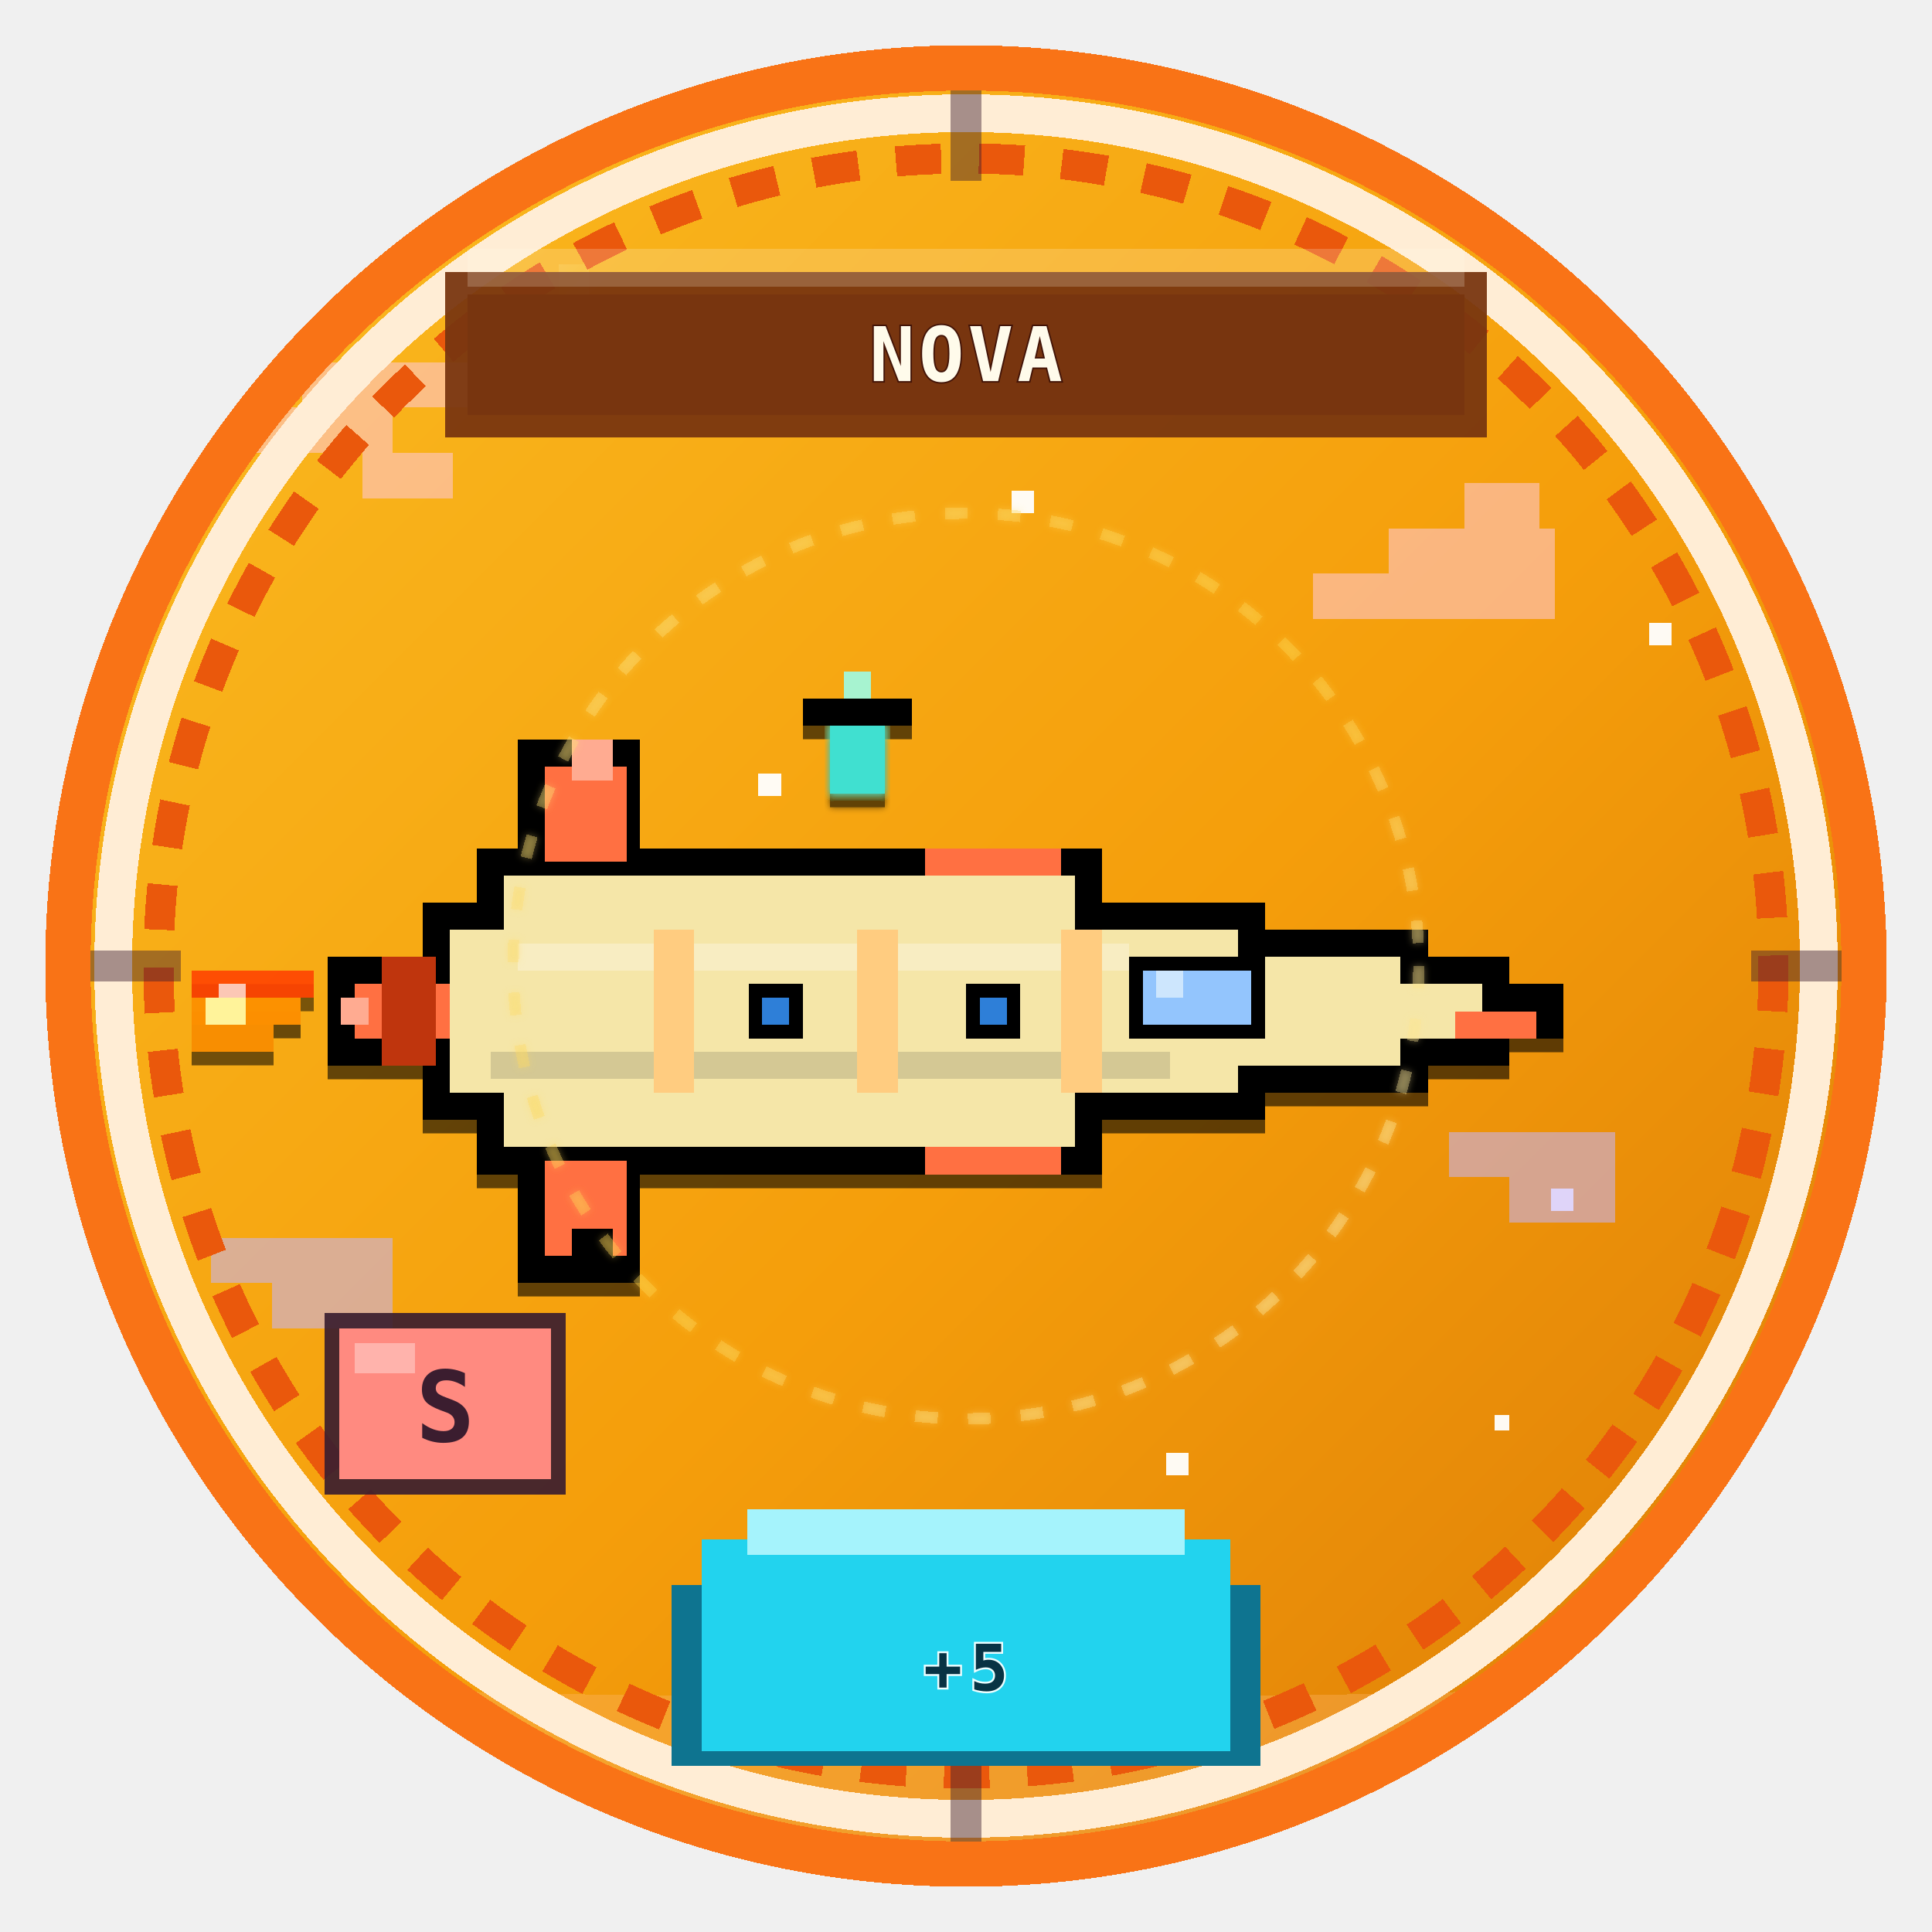
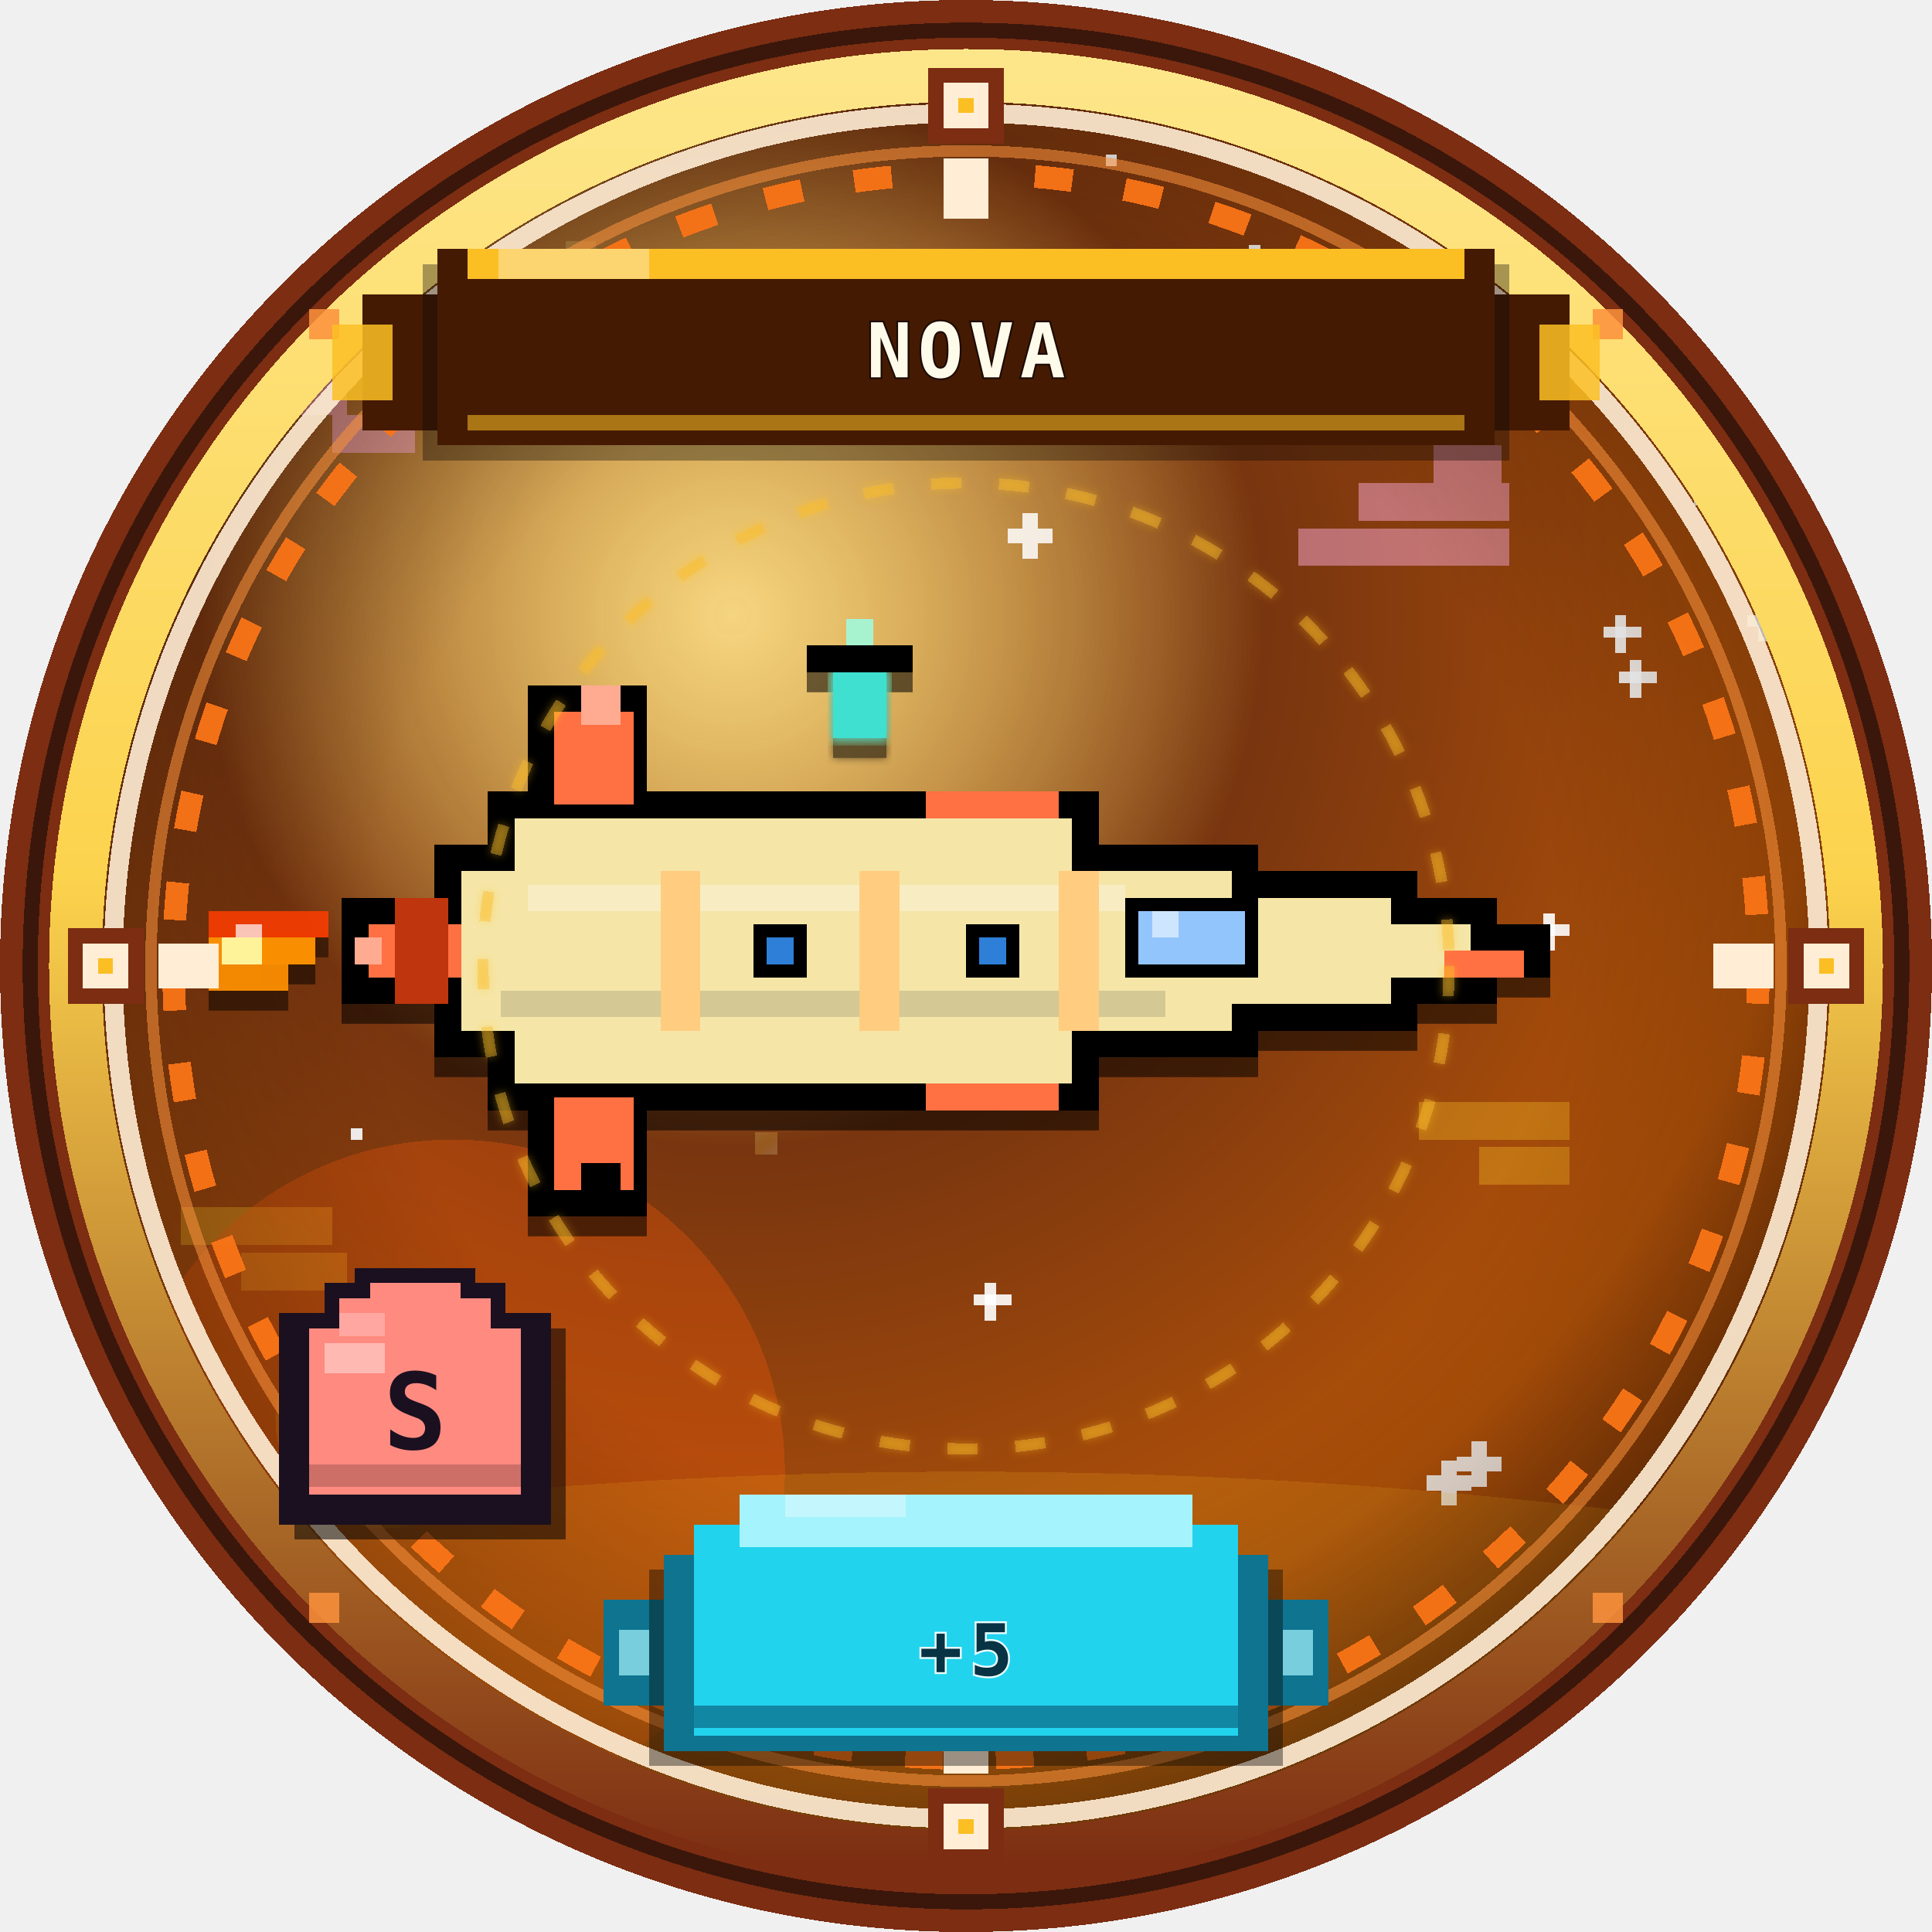
<svg xmlns="http://www.w3.org/2000/svg" viewBox="0 0 512 512" class="w-full h-full" shape-rendering="crispEdges">
  <defs>
-     <linearGradient id="bg_badge_105" x1="0%" y1="0%" x2="100%" y2="100%">
-       <stop offset="0%" stop-color="#fbbf24" />
-       <stop offset="55%" stop-color="#f59e0b" />
-       <stop offset="100%" stop-color="#d97706" />
-     </linearGradient>
+     <radialGradient id="bg_badge_105" cx="38%" cy="32%" r="78%">
+       <stop offset="0%" stop-color="#fbbf24" stop-opacity="0.55" />
+       <stop offset="35%" stop-color="#78350f" />
+       <stop offset="72%" stop-color="#b45309" />
+       <stop offset="100%" stop-color="#451a03" />
+     </radialGradient>
    <linearGradient id="hull_badge_105" x1="0%" y1="0%" x2="100%" y2="0%">
      <stop offset="0%" stop-color="#d4af37" />
      <stop offset="50%" stop-color="#fcf6ba" />
      <stop offset="100%" stop-color="#aa8822" />
    </linearGradient>
    <linearGradient id="frame_badge_105" x1="0%" y1="0%" x2="100%" y2="100%">
      <stop offset="0%" stop-color="#fde68a" />
      <stop offset="50%" stop-color="#fcd34d" />
      <stop offset="100%" stop-color="#fef3c7" />
    </linearGradient>
+     <linearGradient id="rim_badge_105" x1="0%" y1="0%" x2="0%" y2="100%">
+       <stop offset="0%" stop-color="#fde68a" />
+       <stop offset="45%" stop-color="#fcd34d" />
+       <stop offset="100%" stop-color="#7c2d12" />
+     </linearGradient>
+     <radialGradient id="vignette_badge_105" cx="50%" cy="48%" r="55%">
+       <stop offset="55%" stop-color="#000000" stop-opacity="0" />
+       <stop offset="100%" stop-color="#000000" stop-opacity="0.42" />
+     </radialGradient>
    <filter id="shadow_badge_105" x="-50%" y="-50%" width="200%" height="200%">
-       <feDropShadow dx="0" dy="4" stdDeviation="0" flood-color="#000" flood-opacity="0.6" />
+       <feDropShadow dx="0" dy="6" stdDeviation="0" flood-color="#000" flood-opacity="0.55" />
    </filter>
    <filter id="glow_badge_105">
-       <feGaussianBlur stdDeviation="1" result="blur" />
+       <feGaussianBlur stdDeviation="1.2" result="blur" />
      <feComposite in="SourceGraphic" in2="blur" operator="over" />
    </filter>
    <filter id="text_glow_badge_105" x="-50%" y="-50%" width="200%" height="200%">
      <feGaussianBlur stdDeviation="2" result="blur" />
      <feMerge>
        <feMergeNode in="blur" />
        <feMergeNode in="SourceGraphic" />
      </feMerge>
    </filter>
    <clipPath id="clip_badge_105">
-       <circle cx="256" cy="256" r="240" />
+       <circle cx="256" cy="256" r="236" />
    </clipPath>
  </defs>
  <g clip-path="url(#clip_badge_105)">
    <rect width="512" height="512" fill="url(#bg_badge_105)" />
-     <g fill="#ffffff" fill-opacity="0.95" shape-rendering="crispEdges">
-       <rect x="437" y="165" width="6" height="6" />
-       <rect x="472" y="152" width="6" height="6" />
-       <rect x="176" y="98" width="4" height="4" />
-       <rect x="376" y="93" width="4" height="4" />
-       <rect x="184" y="100" width="4" height="4" />
-       <rect x="201" y="205" width="6" height="6" />
-       <rect x="457" y="121" width="6" height="6" />
-       <rect x="309" y="385" width="6" height="6" />
-       <rect x="268" y="130" width="6" height="6" />
-       <rect x="495" y="264" width="4" height="4" />
-       <rect x="411" y="315" width="6" height="6" />
-       <rect x="484" y="391" width="6" height="6" />
-       <rect x="204" y="231" width="4" height="4" />
-       <rect x="380" y="265" width="6" height="6" />
-       <rect x="263" y="252" width="6" height="6" />
-       <rect x="396" y="375" width="4" height="4" />
+     <g fill="#ffffff" shape-rendering="crispEdges">
+       <rect x="429" y="178" width="10" height="3" fill-opacity="0.9" />
+       <rect x="432" y="175" width="3" height="10" fill-opacity="0.9" />
+       <rect x="463" y="163" width="10" height="3" fill-opacity="0.9" />
+       <rect x="466" y="160" width="3" height="10" fill-opacity="0.9" />
+       <rect x="179" y="101" width="4" height="4" fill-opacity="0.95" />
+       <rect x="93" y="299" width="3" height="3" fill-opacity="0.95" />
+       <rect x="223" y="190" width="4" height="4" fill-opacity="0.95" />
+       <rect x="453" y="126" width="4" height="4" fill-opacity="0.85" />
+       <rect x="449" y="130" width="12" height="4" fill-opacity="0.85" />
+       <rect x="453" y="134" width="4" height="4" fill-opacity="0.85" />
+       <rect x="311" y="419" width="4" height="4" fill-opacity="0.85" />
+       <rect x="307" y="423" width="12" height="4" fill-opacity="0.85" />
+       <rect x="311" y="427" width="4" height="4" fill-opacity="0.85" />
+       <rect x="271" y="136" width="4" height="4" fill-opacity="0.85" />
+       <rect x="267" y="140" width="12" height="4" fill-opacity="0.85" />
+       <rect x="271" y="144" width="4" height="4" fill-opacity="0.85" />
+       <rect x="485" y="285" width="4" height="4" fill-opacity="0.95" />
+       <rect x="382" y="387" width="4" height="4" fill-opacity="0.85" />
+       <rect x="378" y="391" width="12" height="4" fill-opacity="0.85" />
+       <rect x="382" y="395" width="4" height="4" fill-opacity="0.85" />
+       <rect x="474" y="330" width="4" height="4" fill-opacity="0.95" />
+       <rect x="258" y="343" width="10" height="3" fill-opacity="0.9" />
+       <rect x="261" y="340" width="3" height="10" fill-opacity="0.9" />
+       <rect x="406" y="245" width="10" height="3" fill-opacity="0.9" />
+       <rect x="409" y="242" width="3" height="10" fill-opacity="0.9" />
+       <rect x="473" y="352" width="4" height="4" fill-opacity="0.85" />
+       <rect x="469" y="356" width="12" height="4" fill-opacity="0.85" />
+       <rect x="473" y="360" width="4" height="4" fill-opacity="0.85" />
+       <rect x="347" y="85" width="3" height="3" fill-opacity="0.95" />
+       <rect x="146" y="86" width="3" height="3" fill-opacity="0.95" />
+       <rect x="390" y="382" width="4" height="4" fill-opacity="0.85" />
+       <rect x="386" y="386" width="12" height="4" fill-opacity="0.85" />
+       <rect x="390" y="390" width="4" height="4" fill-opacity="0.85" />
+       <rect x="293" y="41" width="3" height="3" fill-opacity="0.95" />
+       <rect x="425" y="166" width="10" height="3" fill-opacity="0.9" />
+       <rect x="428" y="163" width="3" height="10" fill-opacity="0.9" />
+       <rect x="237" y="269" width="4" height="4" fill-opacity="0.85" />
+       <rect x="233" y="273" width="12" height="4" fill-opacity="0.85" />
+       <rect x="237" y="277" width="4" height="4" fill-opacity="0.85" />
+       <rect x="328" y="68" width="10" height="3" fill-opacity="0.9" />
+       <rect x="331" y="65" width="3" height="10" fill-opacity="0.9" />
    </g>
-     <g opacity="0.55" shape-rendering="crispEdges">
-       <g fill="#ffc8dd">
-         <rect x="64" y="108" width="40" height="12" />
-         <rect x="80" y="96" width="48" height="12" />
-         <rect x="96" y="120" width="24" height="12" />
-         <rect x="368" y="140" width="44" height="12" />
-         <rect x="348" y="152" width="64" height="12" />
-         <rect x="388" y="128" width="20" height="12" />
+     <g opacity="0.5" shape-rendering="crispEdges">
+       <g fill="#f9a8d4">
+         <rect x="56" y="100" width="36" height="10" />
+         <rect x="72" y="90" width="44" height="10" />
+         <rect x="88" y="110" width="22" height="10" />
+         <rect x="360" y="128" width="40" height="10" />
+         <rect x="344" y="140" width="56" height="10" />
+         <rect x="380" y="118" width="18" height="10" />
      </g>
-       <g fill="#c4b5fd">
-         <rect x="56" y="328" width="48" height="12" />
-         <rect x="72" y="340" width="32" height="12" />
-         <rect x="384" y="300" width="44" height="12" />
-         <rect x="400" y="312" width="28" height="12" />
+       <g fill="#fbbf24" opacity="0.7">
+         <rect x="48" y="320" width="40" height="10" />
+         <rect x="64" y="332" width="28" height="10" />
+         <rect x="376" y="292" width="40" height="10" />
+         <rect x="392" y="304" width="24" height="10" />
      </g>
-       <g fill="url(#frame_badge_105)" opacity="0.4">
-         <rect x="148" y="70" width="8" height="8" />
-         <rect x="356" y="88" width="8" height="8" />
-         <rect x="112" y="268" width="8" height="8" />
-         <rect x="300" y="240" width="8" height="8" />
+       <g fill="url(#frame_badge_105)" opacity="0.45">
+         <rect x="150" y="64" width="8" height="8" />
+         <rect x="348" y="84" width="8" height="8" />
+         <rect x="120" y="250" width="8" height="8" />
+         <rect x="300" y="230" width="8" height="8" />
+         <rect x="200" y="300" width="6" height="6" />
      </g>
    </g>
-     <path d="M-100 438 Q256 462 612 438 V512 H-100 Z" fill="#fdba74" fill-opacity="0.32" />
-   </g>
-   <g transform="translate(256, 268) scale(0.9)" filter="url(#shadow_badge_105)">
+     <circle cx="120" cy="390" r="88" fill="#ea580c" fill-opacity="0.35" />
+     <circle cx="102" cy="376" r="29" fill="#fbbf24" fill-opacity="0.18" />
+     <path d="M-40 420 Q256 360 552 420 V520 H-40 Z" fill="#fbbf24" fill-opacity="0.16" />
+     <rect width="512" height="512" fill="url(#vignette_badge_105)" />
+   </g>
+   <g transform="translate(256, 252) scale(0.88)" filter="url(#shadow_badge_105)">
    <g transform="translate(8, 0)" shape-rendering="crispEdges">
      <rect x="-168" y="-32" width="248" height="64" fill="#050505" />
      <rect x="-152" y="-48" width="184" height="16" fill="#050505" />
      <rect x="-152" y="32" width="184" height="16" fill="#050505" />
      <rect x="80" y="-24" width="48" height="48" fill="#050505" />
      <rect x="120" y="-16" width="32" height="32" fill="#050505" />
      <rect x="144" y="-8" width="24" height="16" fill="#050505" />
      <rect x="-196" y="-16" width="32" height="32" fill="#050505" />
      <rect x="-140" y="-80" width="36" height="36" fill="#050505" />
      <rect x="-140" y="44" width="36" height="36" fill="#050505" />
      <rect x="-160" y="-24" width="232" height="48" fill="#f5e6a8" />
      <rect x="-144" y="-40" width="168" height="16" fill="#f5e6a8" />
      <rect x="-144" y="24" width="168" height="16" fill="#f5e6a8" />
      <rect x="72" y="-16" width="48" height="32" fill="#f5e6a8" />
      <rect x="112" y="-8" width="32" height="16" fill="#f5e6a8" />
      <rect x="136" y="0" width="24" height="8" fill="#ff7043" />
      <rect x="-140" y="-20" width="180" height="8" fill="#ffffff" opacity="0.3" />
      <rect x="-148" y="12" width="200" height="8" fill="#1a1a22" opacity="0.15" />
      <rect x="-100" y="-24" width="12" height="48" fill="#ffcc80" />
      <rect x="-40" y="-24" width="12" height="48" fill="#ffcc80" />
      <rect x="20" y="-24" width="12" height="48" fill="#ffcc80" />
      <rect x="-132" y="-72" width="24" height="28" fill="#ff7043" />
      <rect x="-124" y="-80" width="12" height="12" fill="#ffab91" />
      <rect x="-132" y="44" width="24" height="28" fill="#ff7043" />
      <rect x="-124" y="64" width="12" height="12" fill="#050505" />
      <rect x="-20" y="-48" width="40" height="8" fill="#ff7043" />
      <rect x="-20" y="40" width="40" height="8" fill="#ff7043" />
      <rect x="-188" y="-8" width="28" height="16" fill="#ff7043" />
      <rect x="-180" y="-16" width="16" height="32" fill="#bf360c" />
      <rect x="-192" y="-4" width="8" height="8" fill="#ffab91" />
      <rect x="40" y="-16" width="40" height="24" fill="#050505" />
      <rect x="44" y="-12" width="32" height="16" fill="#93c5fd" />
      <rect x="48" y="-12" width="8" height="8" fill="#e0f2fe" opacity="0.75" />
      <rect x="-72" y="-8" width="16" height="16" fill="#050505" />
      <rect x="-68" y="-4" width="8" height="8" fill="#2f7fd8" />
      <rect x="-8" y="-8" width="16" height="16" fill="#050505" />
      <rect x="-4" y="-4" width="8" height="8" fill="#2f7fd8" />
      <rect x="-236" y="-12" width="36" height="8" fill="#ff3d00" opacity="0.85" />
      <rect x="-236" y="-4" width="32" height="8" fill="#ff9100" opacity="0.95" />
      <rect x="-236" y="4" width="24" height="8" fill="#ff9100" opacity="0.9" />
      <rect x="-232" y="-4" width="12" height="8" fill="#fff59d" opacity="0.98" />
      <rect x="-228" y="-8" width="8" height="4" fill="#ffffff" opacity="0.7" />
      <rect x="-48" y="-84" width="16" height="20" fill="#40e0d0" filter="url(#glow_badge_105)" />
      <rect x="-56" y="-92" width="32" height="8" fill="#050505" />
      <rect x="-44" y="-100" width="8" height="8" fill="#a7f3d0" />
    </g>
  </g>
-   <g filter="url(#glow_badge_105)">
-     <circle cx="256" cy="256" r="120" fill="none" stroke="url(#frame_badge_105)" stroke-width="3" opacity="0.35" stroke-dasharray="6 8" />
-   </g>
-   <g shape-rendering="crispEdges">
-     <circle cx="256" cy="256" r="238" fill="none" stroke="#f97316" stroke-width="12" />
-     <circle cx="256" cy="256" r="226" fill="none" stroke="#ffedd5" stroke-width="10" />
-     <circle cx="256" cy="256" r="214" fill="none" stroke="#ea580c" stroke-width="8" stroke-dasharray="12 10" />
-     <path d="M256 24 V48 M488 256 H464 M256 488 V464 M24 256 H48" stroke="#3b1d2f" stroke-width="8" opacity="0.45" />
+   <g filter="url(#glow_badge_105)" id="upgrade_badge_105">
+     <circle cx="256" cy="256" r="128" fill="none" stroke="#fbbf24" stroke-width="3" opacity="0.4" stroke-dasharray="8 10" />
+   </g>
+   <g shape-rendering="crispEdges" id="frame_badge_105_chrome">
+     <circle cx="256" cy="256" r="248" fill="none" stroke="#7c2d12" stroke-width="16" />
+     <circle cx="256" cy="256" r="248" fill="none" stroke="#050505" stroke-width="4" opacity="0.55" />
+     <circle cx="256" cy="256" r="236" fill="none" stroke="url(#rim_badge_105)" stroke-width="14" />
+     <circle cx="256" cy="256" r="226" fill="none" stroke="#ffedd5" stroke-width="5" opacity="0.9" />
+     <circle cx="256" cy="256" r="216" fill="none" stroke="#fb923c" stroke-width="3" opacity="0.55" />
+     <circle cx="256" cy="256" r="210" fill="none" stroke="#f97316" stroke-width="6" stroke-dasharray="10 14" opacity="0.95" />
+     <rect x="250" y="42" width="12" height="16" fill="#ffedd5" />
+     <rect x="250" y="454" width="12" height="16" fill="#ffedd5" />
+     <rect x="42" y="250" width="16" height="12" fill="#ffedd5" />
+     <rect x="454" y="250" width="16" height="12" fill="#ffedd5" />
+     <rect x="246" y="18" width="20" height="20" fill="#7c2d12" />
+     <rect x="250" y="22" width="12" height="12" fill="#ffedd5" />
+     <rect x="254" y="26" width="4" height="4" fill="#fbbf24" />
+     <rect x="474" y="246" width="20" height="20" fill="#7c2d12" />
+     <rect x="478" y="250" width="12" height="12" fill="#ffedd5" />
+     <rect x="482" y="254" width="4" height="4" fill="#fbbf24" />
+     <rect x="246" y="474" width="20" height="20" fill="#7c2d12" />
+     <rect x="250" y="478" width="12" height="12" fill="#ffedd5" />
+     <rect x="254" y="482" width="4" height="4" fill="#fbbf24" />
+     <rect x="18" y="246" width="20" height="20" fill="#7c2d12" />
+     <rect x="22" y="250" width="12" height="12" fill="#ffedd5" />
+     <rect x="26" y="254" width="4" height="4" fill="#fbbf24" />
+     <rect x="82" y="82" width="8" height="8" fill="#fb923c" opacity="0.85" />
+     <rect x="422" y="82" width="8" height="8" fill="#fb923c" opacity="0.85" />
+     <rect x="82" y="422" width="8" height="8" fill="#fb923c" opacity="0.85" />
+     <rect x="422" y="422" width="8" height="8" fill="#fb923c" opacity="0.85" />
  </g>
  <g shape-rendering="crispEdges" id="name_badge_105">
-     <rect x="118" y="72" width="276" height="44" fill="#78350f" opacity="0.94" />
-     <rect x="124" y="66" width="264" height="10" fill="#fffbeb" opacity="0.2" />
-     <rect x="124" y="78" width="264" height="32" fill="#78350f" />
-     <text x="256" y="101" font-family="Galmuri11, monospace" font-size="20" font-weight="bold" fill="#fffbeb" stroke="#431407" stroke-width="0.8" paint-order="stroke" text-anchor="middle" letter-spacing="1">NOVA</text>
+     <rect x="96" y="78" width="20" height="36" fill="#451a03" />
+     <rect x="396" y="78" width="20" height="36" fill="#451a03" />
+     <rect x="88" y="86" width="16" height="20" fill="#fbbf24" opacity="0.85" />
+     <rect x="408" y="86" width="16" height="20" fill="#fbbf24" opacity="0.85" />
+     <rect x="112" y="70" width="288" height="52" fill="#050505" opacity="0.35" />
+     <rect x="116" y="66" width="280" height="52" fill="#451a03" />
+     <rect x="124" y="74" width="264" height="36" fill="#451a03" />
+     <rect x="124" y="66" width="264" height="8" fill="#fbbf24" />
+     <rect x="132" y="66" width="40" height="8" fill="#ffffff" opacity="0.35" />
+     <rect x="124" y="110" width="264" height="4" fill="#fbbf24" opacity="0.55" />
+     <text x="256" y="100" font-family="Galmuri11, monospace" font-size="20" font-weight="bold" fill="#fffbeb" stroke="#1c0a00" stroke-width="0.9" paint-order="stroke" text-anchor="middle" letter-spacing="1.5">NOVA</text>
  </g>
  <g shape-rendering="crispEdges" id="grade_badge_105">
-     <rect x="86" y="348" width="64" height="48" fill="#3b1d2f" opacity="0.92" />
-     <rect x="90" y="352" width="56" height="40" fill="#ff8a80" />
-     <rect x="94" y="356" width="16" height="8" fill="#ffffff" opacity="0.35" />
-     <text x="118" y="382" font-family="Galmuri11, monospace" font-size="26" font-weight="bold" fill="#3b1d2f" text-anchor="middle">S</text>
+     <rect x="78" y="352" width="72" height="56" fill="#050505" opacity="0.55" />
+     <rect x="74" y="348" width="72" height="56" fill="#1a1020" />
+     <rect x="86" y="340" width="48" height="12" fill="#1a1020" />
+     <rect x="94" y="336" width="32" height="8" fill="#1a1020" />
+     <rect x="82" y="352" width="56" height="44" fill="#ff8a80" />
+     <rect x="90" y="344" width="40" height="12" fill="#ff8a80" />
+     <rect x="98" y="340" width="24" height="8" fill="#ff8a80" />
+     <rect x="86" y="356" width="16" height="8" fill="#ffffff" opacity="0.4" />
+     <rect x="90" y="348" width="12" height="6" fill="#ffffff" opacity="0.25" />
+     <rect x="82" y="388" width="56" height="6" fill="#050505" opacity="0.2" />
+     <text x="110" y="384" font-family="Galmuri11, monospace" font-size="28" font-weight="bold" fill="#1a1020" text-anchor="middle">S</text>
  </g>
  <g shape-rendering="crispEdges" id="enhance_badge_105">
-     <rect x="178" y="420" width="156" height="48" fill="#0e7490" />
-     <rect x="186" y="408" width="140" height="56" fill="#22d3ee" />
-     <rect x="198" y="400" width="116" height="12" fill="#a5f3fc" />
-     <text x="256" y="448" font-family="Galmuri11, monospace" font-size="17" font-weight="bold" fill="#083344" stroke="#ecfeff" stroke-width="1" paint-order="stroke" text-anchor="middle" letter-spacing="2">+5</text>
+     <rect x="160" y="424" width="16" height="28" fill="#0e7490" />
+     <rect x="336" y="424" width="16" height="28" fill="#0e7490" />
+     <rect x="164" y="432" width="8" height="12" fill="#a5f3fc" opacity="0.7" />
+     <rect x="340" y="432" width="8" height="12" fill="#a5f3fc" opacity="0.7" />
+     <rect x="172" y="416" width="168" height="52" fill="#050505" opacity="0.4" />
+     <rect x="176" y="412" width="160" height="52" fill="#0e7490" />
+     <rect x="184" y="404" width="144" height="56" fill="#22d3ee" />
+     <rect x="196" y="396" width="120" height="14" fill="#a5f3fc" />
+     <rect x="208" y="396" width="32" height="6" fill="#ffffff" opacity="0.35" />
+     <rect x="184" y="452" width="144" height="6" fill="#0e7490" opacity="0.8" />
+     <text x="256" y="444" font-family="Galmuri11, monospace" font-size="19" font-weight="bold" fill="#083344" stroke="#ecfeff" stroke-width="1" paint-order="stroke" text-anchor="middle" letter-spacing="2">+5</text>
  </g>
</svg>
